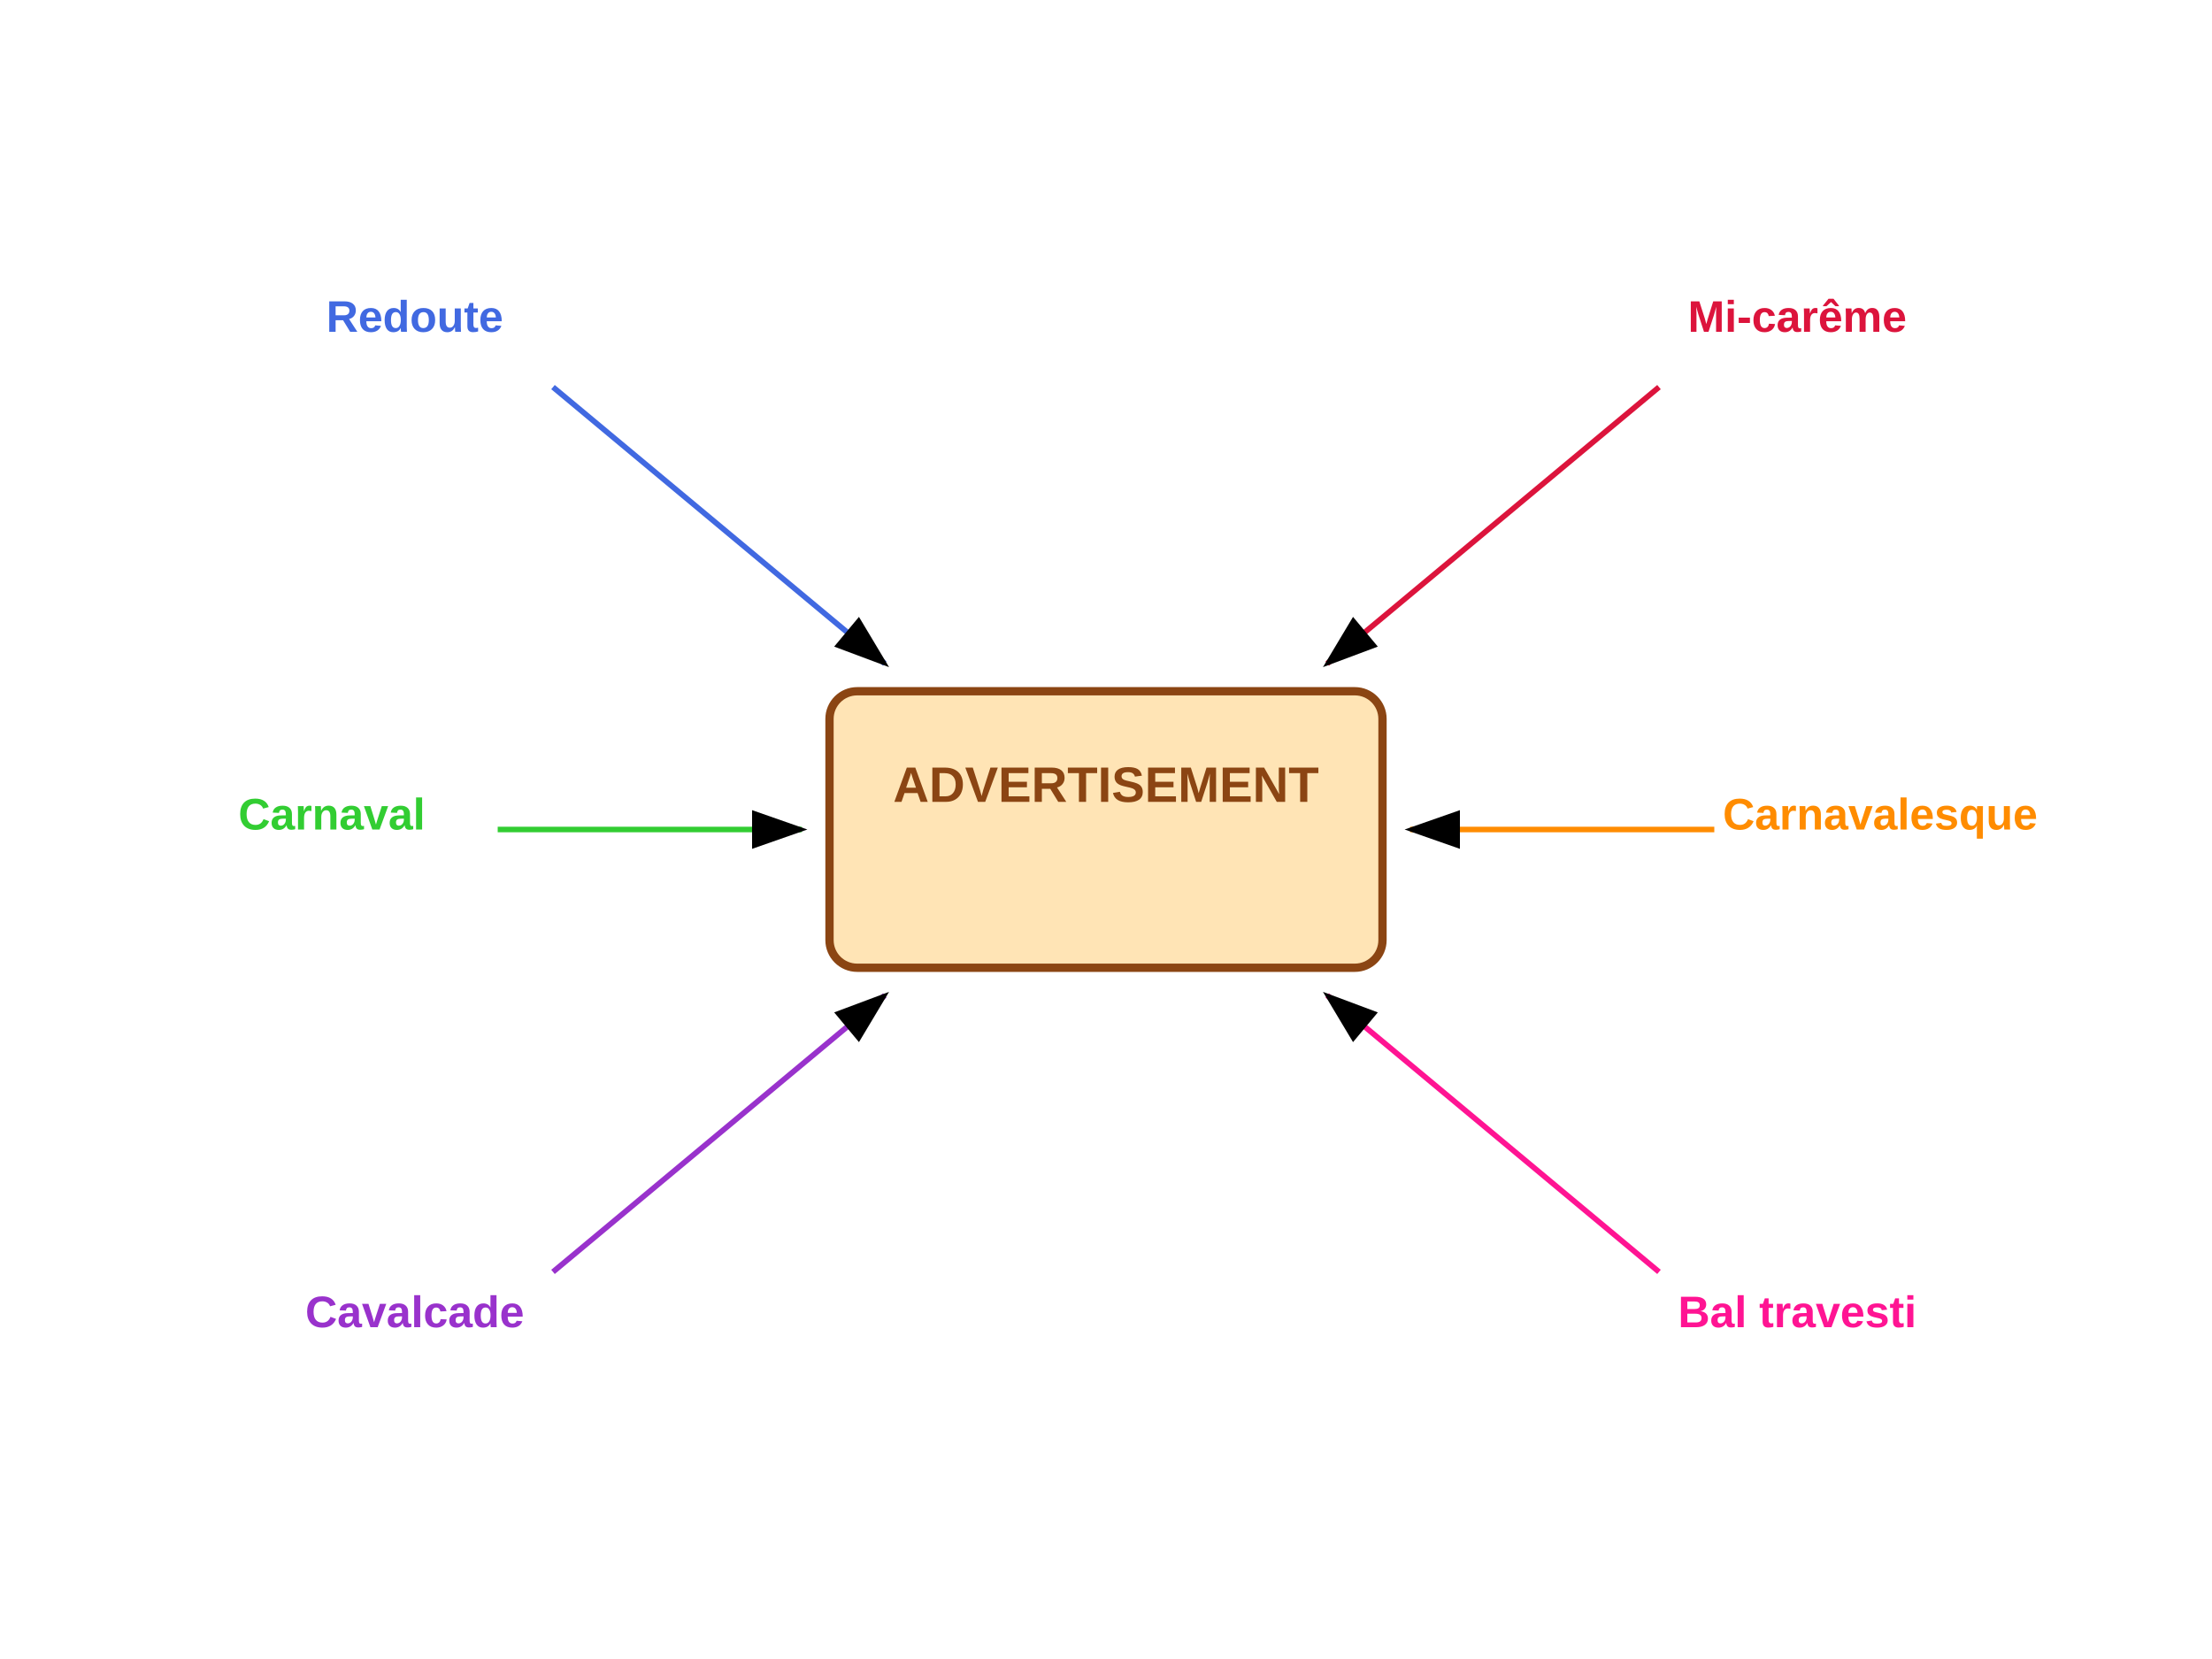
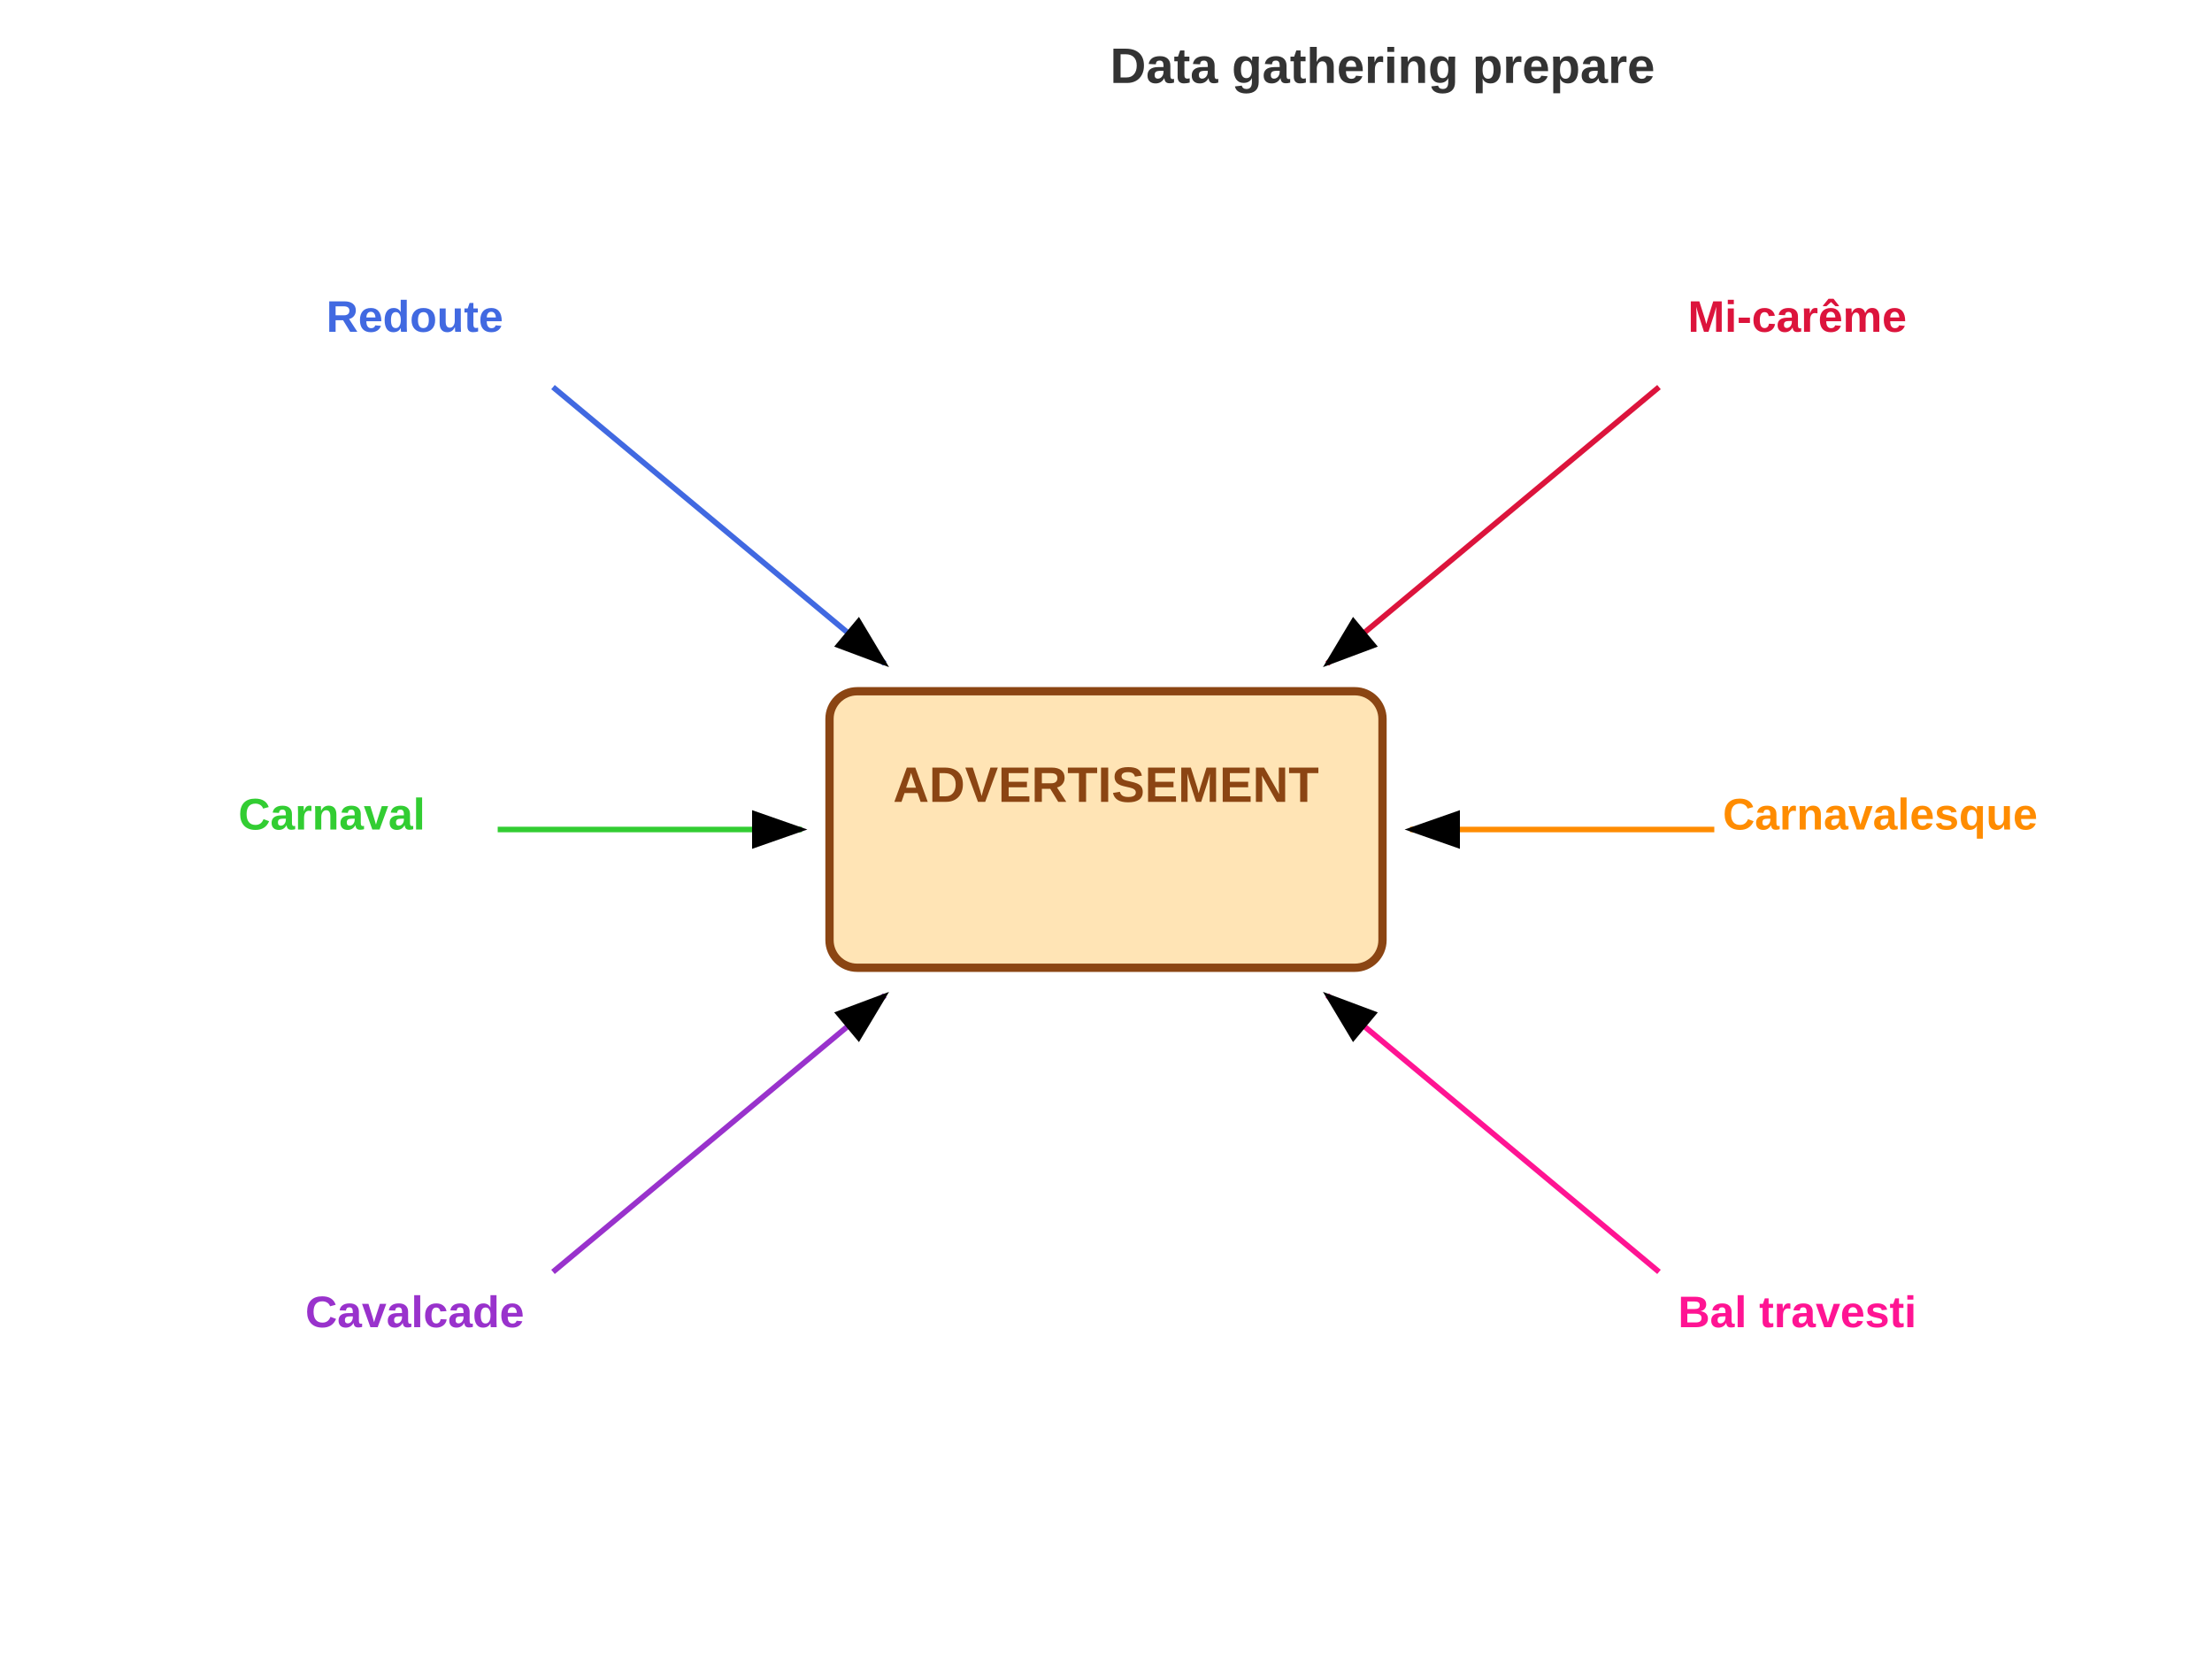
<svg xmlns="http://www.w3.org/2000/svg" viewBox="0 0 800 600">
  <rect x="300" y="250" width="200" height="100" fill="#FFE4B5" stroke="#8B4513" stroke-width="3" rx="10" />
  <text x="400" y="290" text-anchor="middle" font-family="Arial, sans-serif" font-size="18" font-weight="bold" fill="#8B4513">
    ADVERTISEMENT
+   </text>
+   <text x="500" y="30" text-anchor="middle" font-family="Arial, sans-serif" font-size="18" font-weight="bold" fill="#333">
+     Data gathering prepare
  </text>
  <text x="150" y="120" text-anchor="middle" font-family="Arial, sans-serif" font-size="16" font-weight="bold" fill="#4169E1">
    Redoute
  </text>
  <line x1="200" y1="140" x2="320" y2="240" stroke="#4169E1" stroke-width="2" marker-end="url(#arrowhead)" />
  <text x="650" y="120" text-anchor="middle" font-family="Arial, sans-serif" font-size="16" font-weight="bold" fill="#DC143C">
    Mi-carême
  </text>
  <line x1="600" y1="140" x2="480" y2="240" stroke="#DC143C" stroke-width="2" marker-end="url(#arrowhead)" />
  <text x="120" y="300" text-anchor="middle" font-family="Arial, sans-serif" font-size="16" font-weight="bold" fill="#32CD32">
    Carnaval
  </text>
  <line x1="180" y1="300" x2="290" y2="300" stroke="#32CD32" stroke-width="2" marker-end="url(#arrowhead)" />
  <text x="680" y="300" text-anchor="middle" font-family="Arial, sans-serif" font-size="16" font-weight="bold" fill="#FF8C00">
    Carnavalesque
  </text>
  <line x1="620" y1="300" x2="510" y2="300" stroke="#FF8C00" stroke-width="2" marker-end="url(#arrowhead)" />
  <text x="150" y="480" text-anchor="middle" font-family="Arial, sans-serif" font-size="16" font-weight="bold" fill="#9932CC">
    Cavalcade
  </text>
  <line x1="200" y1="460" x2="320" y2="360" stroke="#9932CC" stroke-width="2" marker-end="url(#arrowhead)" />
  <text x="650" y="480" text-anchor="middle" font-family="Arial, sans-serif" font-size="16" font-weight="bold" fill="#FF1493">
    Bal travesti
  </text>
  <line x1="600" y1="460" x2="480" y2="360" stroke="#FF1493" stroke-width="2" marker-end="url(#arrowhead)" />
  <defs>
    <marker id="arrowhead" markerWidth="10" markerHeight="7" refX="9" refY="3.5" orient="auto">
      <polygon points="0 0, 10 3.5, 0 7" fill="currentColor" />
    </marker>
  </defs>
</svg>
